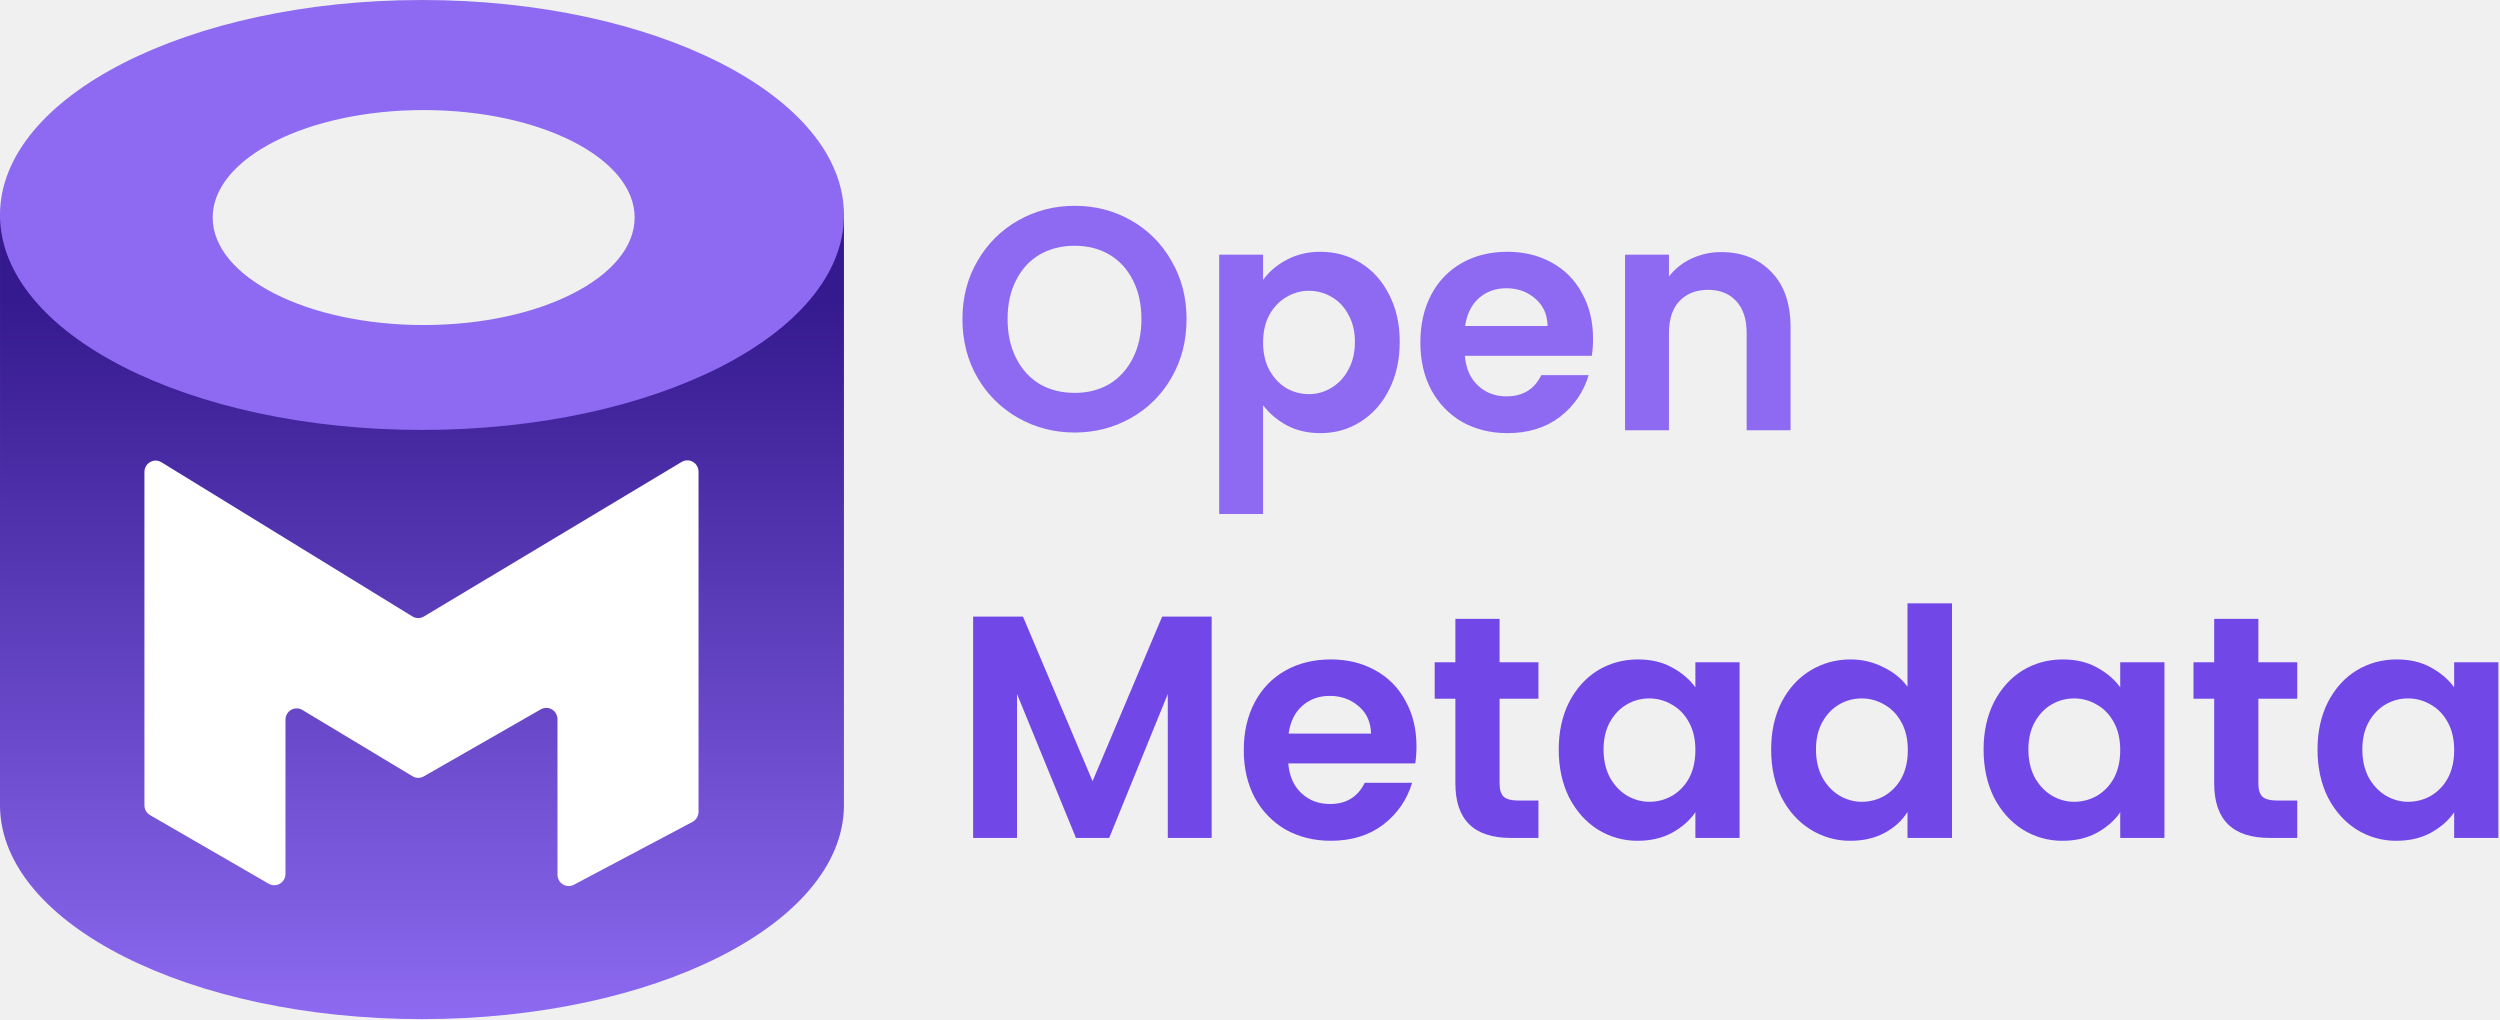
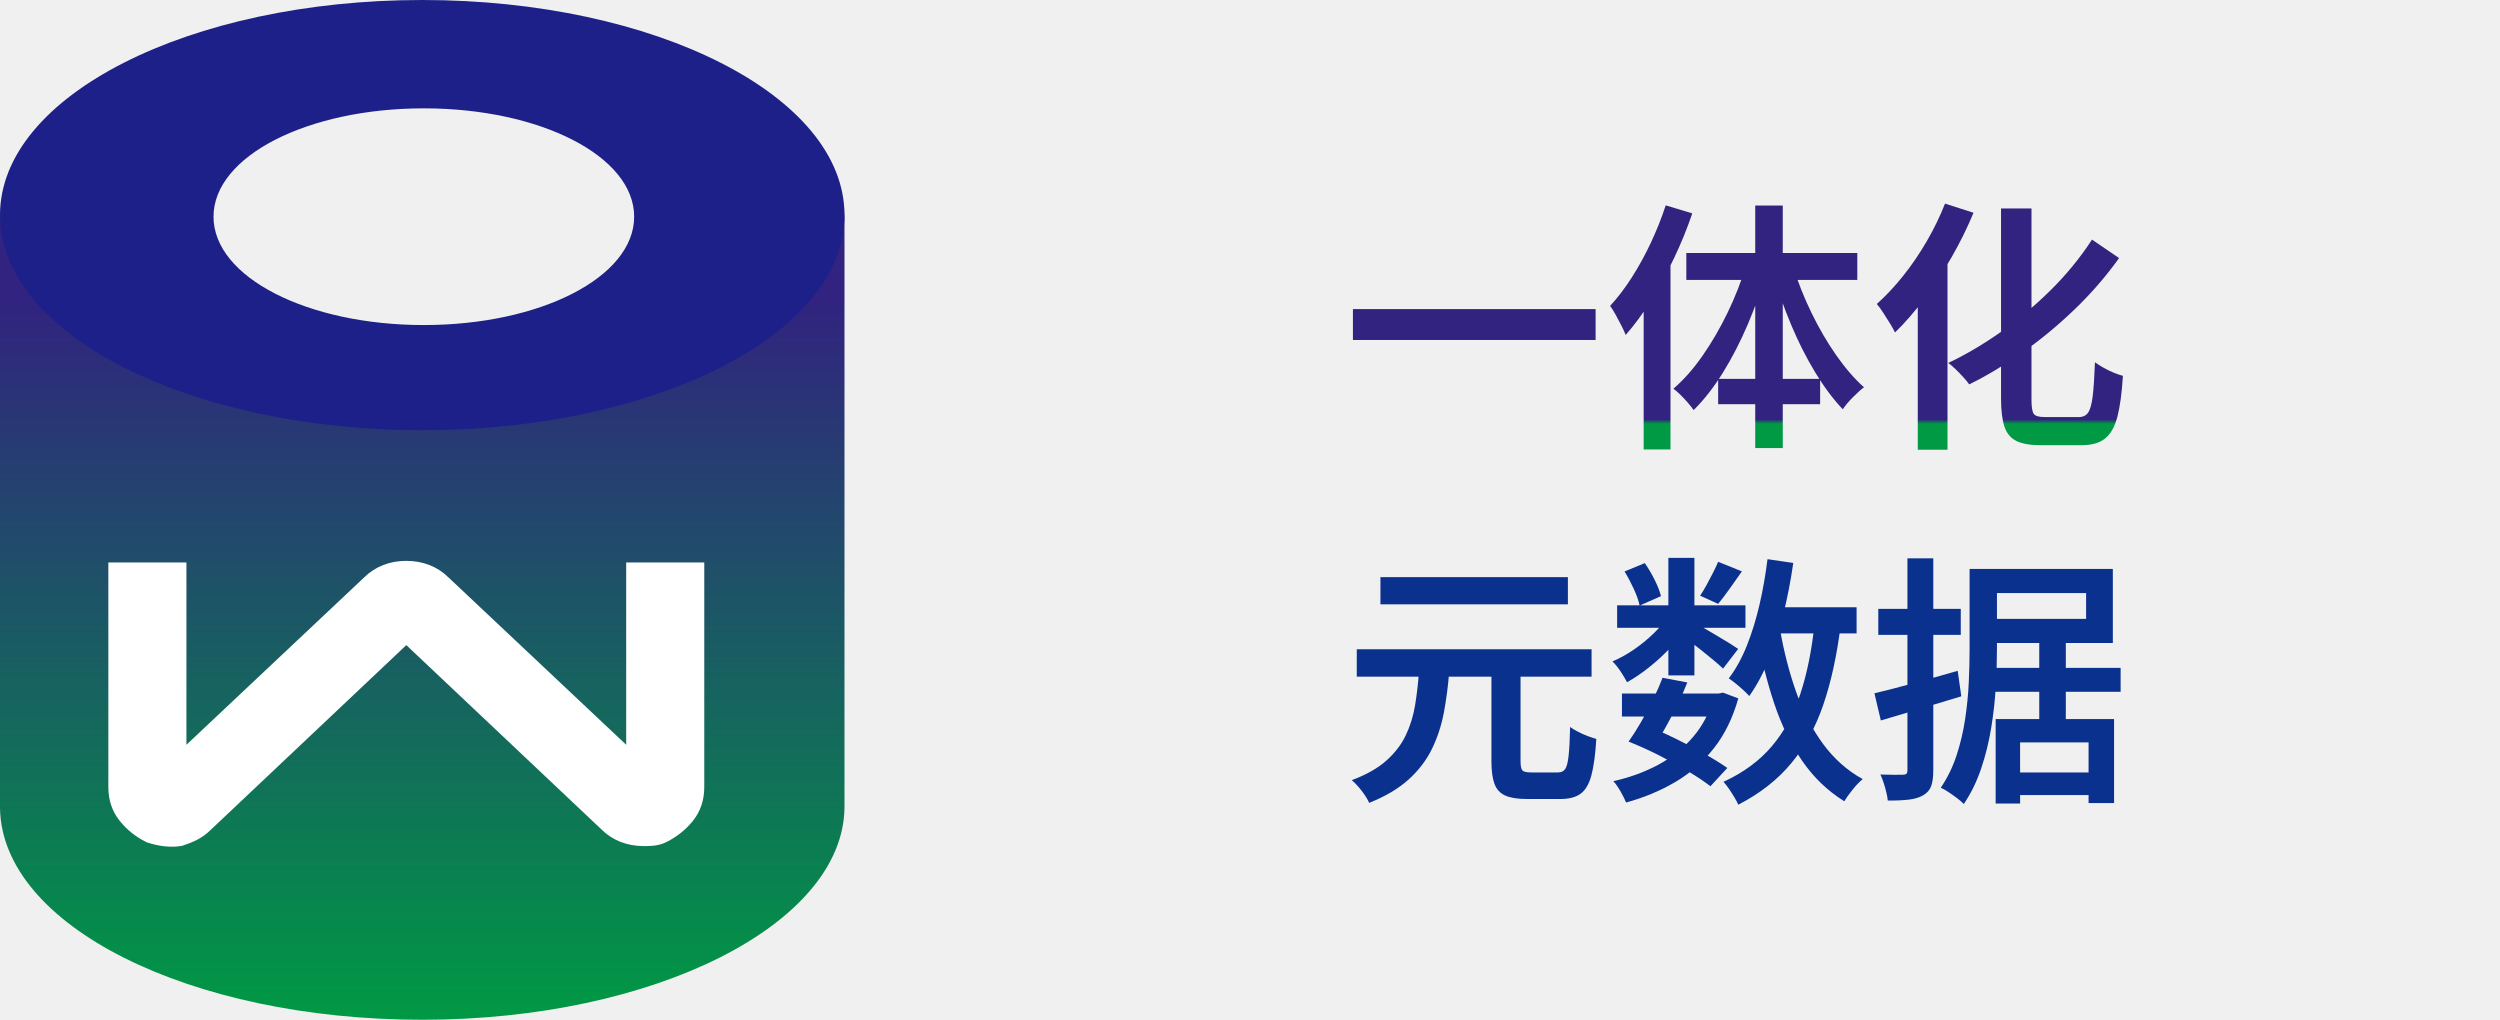
- <svg xmlns="http://www.w3.org/2000/svg" viewBox="0 0 157 64" fill="none">
-   <path d="M0.001 13L0 50.658C0.114 58.036 11.935 64 26.5 64C41.064 64 52.886 58.036 52.999 50.658L53 13C52.886 20.378 41.064 26.342 26.5 26.342C11.935 26.342 0.114 20.378 0.001 13Z" fill="url(#paint0_linear_1378_140464)" />
-   <path fill-rule="evenodd" clip-rule="evenodd" d="M26.5 27C41.136 27 53 20.956 53 13.5C53 6.044 41.136 0 26.5 0C11.864 0 0 6.044 0 13.5C0 20.956 11.864 27 26.5 27ZM26.606 20.412C33.924 20.412 39.856 17.39 39.856 13.662C39.856 9.934 33.924 6.912 26.606 6.912C19.288 6.912 13.356 9.934 13.356 13.662C13.356 17.39 19.288 20.412 26.606 20.412Z" fill="#8D6AF1" />
-   <path d="M17.928 45.197V54.881C17.928 55.006 17.895 55.128 17.834 55.236C17.773 55.344 17.684 55.434 17.578 55.496C17.471 55.559 17.351 55.592 17.227 55.592C17.104 55.593 16.983 55.56 16.876 55.499L9.425 51.191C9.317 51.129 9.228 51.039 9.165 50.931C9.103 50.823 9.07 50.7 9.07 50.574V29.637C9.07 29.511 9.104 29.387 9.167 29.278C9.23 29.169 9.32 29.079 9.429 29.017C9.538 28.955 9.661 28.924 9.786 28.926C9.91 28.928 10.032 28.964 10.139 29.03L25.898 38.711C26.007 38.779 26.132 38.814 26.259 38.815C26.387 38.816 26.512 38.782 26.622 38.716L42.807 29.01C42.913 28.946 43.035 28.911 43.159 28.91C43.283 28.909 43.405 28.941 43.513 29.003C43.621 29.066 43.711 29.155 43.773 29.264C43.835 29.372 43.868 29.496 43.868 29.621V50.983C43.868 51.113 43.833 51.24 43.767 51.351C43.7 51.462 43.605 51.553 43.491 51.613L36.04 55.561C35.932 55.618 35.813 55.646 35.692 55.642C35.571 55.638 35.453 55.603 35.35 55.54C35.246 55.476 35.16 55.387 35.101 55.28C35.042 55.174 35.011 55.053 35.011 54.931V45.166C35.011 45.042 34.978 44.92 34.917 44.812C34.856 44.704 34.768 44.614 34.661 44.552C34.555 44.489 34.435 44.456 34.312 44.455C34.189 44.454 34.068 44.486 33.961 44.547L26.613 48.757C26.506 48.819 26.383 48.85 26.259 48.849C26.136 48.848 26.014 48.813 25.908 48.749L18.99 44.586C18.883 44.522 18.762 44.487 18.638 44.486C18.513 44.485 18.391 44.517 18.283 44.579C18.175 44.641 18.085 44.731 18.023 44.84C17.961 44.948 17.928 45.072 17.928 45.197Z" fill="white" />
-   <path d="M67.488 27.162C66.202 27.162 65.021 26.856 63.945 26.246C62.884 25.65 62 24.776 61.386 23.717C60.756 22.629 60.441 21.401 60.441 20.034C60.441 18.68 60.756 17.465 61.386 16.39C61.995 15.322 62.88 14.441 63.945 13.841C65.021 13.23 66.202 12.925 67.488 12.925C68.787 12.925 69.968 13.231 71.031 13.841C72.094 14.438 72.972 15.32 73.57 16.39C74.2 17.465 74.515 18.68 74.515 20.034C74.515 21.401 74.2 22.629 73.57 23.717C72.968 24.778 72.09 25.653 71.031 26.246C69.956 26.857 68.775 27.162 67.488 27.162ZM67.488 24.673C68.315 24.673 69.043 24.487 69.673 24.115C70.303 23.731 70.795 23.186 71.149 22.483C71.504 21.779 71.681 20.963 71.681 20.034C71.681 19.104 71.504 18.295 71.149 17.604C70.795 16.9 70.303 16.363 69.673 15.992C69.043 15.62 68.315 15.434 67.488 15.434C66.661 15.434 65.927 15.62 65.284 15.992C64.654 16.363 64.162 16.901 63.807 17.604C63.453 18.294 63.276 19.105 63.276 20.034C63.276 20.963 63.453 21.779 63.807 22.483C64.162 23.186 64.654 23.731 65.284 24.115C65.927 24.487 66.661 24.673 67.488 24.673ZM79.321 17.584C79.675 17.079 80.161 16.662 80.778 16.33C81.407 15.985 82.123 15.812 82.923 15.812C83.855 15.812 84.694 16.045 85.443 16.509C86.204 16.974 86.801 17.638 87.234 18.5C87.68 19.35 87.903 20.338 87.903 21.467C87.903 22.596 87.68 23.598 87.234 24.474C86.801 25.336 86.204 26.007 85.443 26.485C84.694 26.963 83.855 27.201 82.923 27.201C82.123 27.201 81.414 27.036 80.797 26.704C80.194 26.372 79.702 25.953 79.321 25.449V32.279H76.565V15.992H79.321V17.584ZM85.088 21.467C85.088 20.804 84.95 20.233 84.674 19.755C84.413 19.264 84.058 18.892 83.612 18.64C83.181 18.388 82.692 18.258 82.194 18.261C81.696 18.261 81.224 18.394 80.778 18.66C80.344 18.912 79.99 19.283 79.715 19.775C79.452 20.265 79.321 20.843 79.321 21.507C79.321 22.17 79.452 22.748 79.715 23.239C79.99 23.73 80.344 24.109 80.778 24.374C81.21 24.622 81.698 24.753 82.194 24.752C82.706 24.752 83.179 24.619 83.612 24.354C84.063 24.083 84.432 23.69 84.674 23.219C84.95 22.729 85.088 22.144 85.088 21.467ZM100.043 21.268C100.043 21.666 100.017 22.025 99.964 22.343H91.992C92.058 23.14 92.333 23.763 92.819 24.215C93.304 24.666 93.902 24.892 94.61 24.892C95.633 24.892 96.362 24.447 96.794 23.558H99.767C99.452 24.619 98.848 25.495 97.957 26.186C97.065 26.863 95.968 27.201 94.669 27.201C93.62 27.201 92.675 26.969 91.835 26.505C91.012 26.031 90.338 25.335 89.886 24.494C89.427 23.631 89.198 22.636 89.198 21.507C89.198 20.366 89.427 19.363 89.886 18.5C90.323 17.66 90.994 16.968 91.815 16.509C92.641 16.045 93.592 15.812 94.669 15.812C95.706 15.812 96.631 16.038 97.445 16.489C98.257 16.926 98.922 17.599 99.354 18.421C99.813 19.243 100.043 20.193 100.043 21.268ZM97.188 20.472C97.175 19.755 96.919 19.184 96.421 18.759C95.923 18.321 95.313 18.102 94.591 18.102C93.908 18.102 93.331 18.315 92.858 18.739C92.4 19.151 92.117 19.728 92.011 20.472H97.188ZM108.097 15.832C109.396 15.832 110.447 16.25 111.247 17.087C112.047 17.909 112.447 19.064 112.447 20.551V27.022H109.691V20.93C109.691 20.053 109.475 19.383 109.042 18.918C108.608 18.441 108.018 18.202 107.27 18.202C106.51 18.202 105.905 18.441 105.459 18.918C105.026 19.383 104.81 20.053 104.81 20.93V27.022H102.054V15.992H104.81V17.365C105.18 16.885 105.66 16.503 106.207 16.25C106.798 15.969 107.444 15.826 108.097 15.832Z" fill="#8D6AF1" />
-   <path d="M76.093 38.724V52.622H73.337V43.583L69.656 52.622H67.57L63.869 43.583V52.622H61.113V38.724H64.243L68.613 49.058L72.983 38.724H76.093ZM88.955 46.868C88.955 47.266 88.927 47.625 88.876 47.943H80.904C80.969 48.74 81.245 49.363 81.73 49.815C82.216 50.266 82.813 50.492 83.522 50.492C84.545 50.492 85.273 50.047 85.706 49.158H88.679C88.364 50.219 87.76 51.096 86.868 51.786C85.975 52.463 84.88 52.801 83.581 52.801C82.531 52.801 81.586 52.569 80.747 52.105C79.924 51.631 79.249 50.935 78.798 50.094C78.338 49.231 78.109 48.236 78.109 47.107C78.109 45.966 78.338 44.963 78.798 44.1C79.235 43.26 79.905 42.568 80.727 42.109C81.553 41.645 82.504 41.412 83.581 41.412C84.617 41.412 85.542 41.638 86.356 42.089C87.168 42.526 87.834 43.199 88.266 44.021C88.725 44.843 88.955 45.793 88.955 46.868ZM86.1 46.072C86.087 45.355 85.831 44.785 85.333 44.359C84.833 43.921 84.223 43.702 83.502 43.702C82.82 43.702 82.242 43.915 81.769 44.339C81.31 44.751 81.028 45.328 80.923 46.072H86.1ZM94.174 43.881V49.218C94.174 49.589 94.259 49.861 94.43 50.034C94.613 50.193 94.916 50.273 95.335 50.273H96.614V52.622H94.882C92.559 52.622 91.398 51.481 91.398 49.198V43.881H90.099V41.592H91.398V38.864H94.174V41.592H96.614V43.881H94.174ZM97.888 47.067C97.888 45.952 98.105 44.963 98.537 44.1C98.984 43.238 99.581 42.574 100.328 42.109C101.09 41.645 101.937 41.412 102.868 41.412C103.682 41.412 104.391 41.578 104.993 41.91C105.611 42.242 106.103 42.66 106.47 43.164V41.592H109.246V52.622H106.47V51.01C106.115 51.527 105.623 51.959 104.993 52.304C104.377 52.636 103.662 52.801 102.849 52.801C101.959 52.809 101.084 52.561 100.328 52.085C99.581 51.607 98.984 50.936 98.537 50.074C98.105 49.198 97.888 48.196 97.888 47.067ZM106.47 47.107C106.47 46.43 106.339 45.853 106.076 45.375C105.814 44.884 105.46 44.512 105.013 44.26C104.579 43.997 104.082 43.86 103.577 43.861C103.065 43.861 102.592 43.987 102.159 44.24C101.726 44.492 101.372 44.863 101.097 45.355C100.834 45.833 100.703 46.404 100.703 47.067C100.703 47.73 100.834 48.315 101.097 48.819C101.372 49.31 101.726 49.689 102.159 49.954C102.606 50.219 103.078 50.352 103.577 50.352C104.089 50.352 104.568 50.227 105.013 49.974C105.462 49.707 105.829 49.322 106.076 48.859C106.339 48.368 106.47 47.784 106.47 47.107ZM111.228 47.067C111.228 45.952 111.445 44.963 111.878 44.1C112.325 43.238 112.928 42.574 113.689 42.109C114.451 41.645 115.297 41.412 116.228 41.412C116.937 41.412 117.613 41.572 118.255 41.89C118.899 42.196 119.411 42.607 119.791 43.125V37.888H122.586V52.622H119.791V50.99C119.45 51.534 118.971 51.972 118.354 52.304C117.737 52.636 117.022 52.801 116.209 52.801C115.319 52.81 114.444 52.561 113.689 52.085C112.928 51.607 112.325 50.936 111.878 50.074C111.445 49.198 111.228 48.196 111.228 47.067ZM119.811 47.107C119.811 46.43 119.679 45.853 119.417 45.375C119.155 44.884 118.8 44.512 118.354 44.26C117.92 43.998 117.423 43.86 116.917 43.861C116.405 43.861 115.932 43.987 115.5 44.24C115.067 44.492 114.712 44.863 114.437 45.355C114.175 45.833 114.043 46.404 114.043 47.067C114.043 47.73 114.175 48.315 114.437 48.819C114.712 49.31 115.067 49.689 115.5 49.954C115.946 50.219 116.419 50.352 116.917 50.352C117.429 50.352 117.907 50.227 118.354 49.974C118.802 49.707 119.169 49.322 119.417 48.859C119.679 48.368 119.811 47.784 119.811 47.107ZM124.569 47.067C124.569 45.952 124.785 44.963 125.218 44.1C125.664 43.238 126.262 42.574 127.009 42.109C127.771 41.645 128.617 41.412 129.548 41.412C130.363 41.412 131.071 41.578 131.674 41.91C132.291 42.242 132.784 42.66 133.15 43.164V41.592H135.926V52.622H133.15V51.01C132.796 51.527 132.304 51.959 131.674 52.304C131.057 52.636 130.343 52.801 129.529 52.801C128.639 52.809 127.764 52.561 127.009 52.085C126.262 51.607 125.664 50.936 125.218 50.074C124.785 49.198 124.569 48.196 124.569 47.067ZM133.15 47.107C133.15 46.43 133.019 45.853 132.757 45.375C132.495 44.884 132.14 44.512 131.694 44.26C131.259 43.997 130.763 43.86 130.257 43.861C129.745 43.861 129.273 43.987 128.84 44.24C128.406 44.492 128.053 44.863 127.777 45.355C127.514 45.833 127.383 46.404 127.383 47.067C127.383 47.73 127.514 48.315 127.777 48.819C128.053 49.31 128.406 49.689 128.84 49.954C129.286 50.219 129.758 50.352 130.257 50.352C130.768 50.352 131.248 50.227 131.694 49.974C132.142 49.707 132.509 49.322 132.757 48.859C133.019 48.368 133.15 47.784 133.15 47.107ZM141.826 43.881V49.218C141.826 49.589 141.911 49.861 142.082 50.034C142.266 50.193 142.568 50.273 142.988 50.273H144.267V52.622H142.535C140.212 52.622 139.051 51.481 139.051 49.198V43.881H137.752V41.592H139.051V38.864H141.826V41.592H144.267V43.881H141.826ZM145.54 47.067C145.54 45.952 145.757 44.963 146.19 44.1C146.636 43.238 147.232 42.574 147.981 42.109C148.742 41.645 149.588 41.412 150.52 41.412C151.334 41.412 152.043 41.578 152.646 41.91C153.263 42.242 153.755 42.66 154.122 43.164V41.592H156.897V52.622H154.122V51.01C153.768 51.527 153.276 51.959 152.646 52.304C152.029 52.636 151.315 52.801 150.5 52.801C149.61 52.809 148.736 52.561 147.981 52.085C147.232 51.607 146.636 50.936 146.19 50.074C145.757 49.198 145.54 48.196 145.54 47.067ZM154.122 47.107C154.122 46.43 153.991 45.853 153.728 45.375C153.466 44.884 153.112 44.512 152.666 44.26C152.231 43.997 151.735 43.86 151.228 43.861C150.716 43.861 150.245 43.987 149.811 44.24C149.378 44.492 149.024 44.863 148.748 45.355C148.486 45.833 148.354 46.404 148.354 47.067C148.354 47.73 148.486 48.315 148.748 48.819C149.024 49.31 149.378 49.689 149.811 49.954C150.257 50.219 150.73 50.352 151.228 50.352C151.74 50.352 152.219 50.227 152.666 49.974C153.113 49.707 153.481 49.322 153.728 48.859C153.991 48.368 154.122 47.784 154.122 47.107Z" fill="#7147E8" />
+ <svg xmlns="http://www.w3.org/2000/svg" id="_图层_2" version="1.1" viewBox="0 0 156.9 64">
  <defs>
-     <linearGradient id="paint0_linear_1378_140464" x1="26.5" y1="18.81" x2="26.5" y2="64" gradientUnits="userSpaceOnUse">
-       <stop stop-color="#35198E" />
-       <stop offset="1" stop-color="#8D6AF1" />
+     <style>
+       .st0 {
+         fill: url(#_未命名的渐变);
+       }
+ 
+       .st1 {
+         fill: #1d2088;
+         fill-rule: evenodd;
+       }
+ 
+       .st2 {
+         fill: #fff;
+         stroke: #fff;
+         stroke-miterlimit: 10;
+       }
+     </style>
+     <linearGradient id="_未命名的渐变" data-name="未命名的渐变" x1="26.5" y1="-685.6" x2="26.5" y2="-730.8" gradientTransform="translate(0 -666.8) scale(1 -1)" gradientUnits="userSpaceOnUse">
+       <stop offset="0" stop-color="#31237f" />
+       <stop offset="1" stop-color="#094" />
+     </linearGradient>
+     <linearGradient id="_文字渐变" data-name="文字渐变" x1="109" y1="28.8" x2="109" y2="12.3" gradientUnits="userSpaceOnUse">
+       <stop offset="0" stop-color="#31237f" />
+       <stop offset="1" stop-color="#094" />
    </linearGradient>
  </defs>
+   <g id="_图层_1-2">
+     <path class="st0" d="M0,13v37.7c.1,7.4,11.9,13.3,26.5,13.3s26.4-6,26.5-13.3V13c0,7.4-11.9,13.3-26.5,13.3S.1,20.4,0,13Z" />
+     <path class="st1" d="M26.5,27c14.6,0,26.5-6,26.5-13.5S41.1,0,26.5,0,0,6,0,13.5s11.9,13.5,26.5,13.5ZM26.6,20.4c7.3,0,13.2-3,13.2-6.8s-5.9-6.8-13.2-6.8-13.2,3-13.2,6.8,5.9,6.8,13.2,6.8Z" />
+   </g>
+   <path class="st2" d="M40.4,52.6c-.9,0-1.7-.3-2.3-.9l-12.6-11.9-12.6,11.9c-.5.5-1,.7-1.6.9-.6.1-1.3,0-1.9-.2-.6-.3-1.1-.7-1.5-1.2-.4-.5-.6-1.1-.6-1.8v-13.6h3.9v12.1l12-11.3c.6-.6,1.4-.9,2.3-.9s1.7.3,2.3.9l12,11.3v-12.1h3.9v13.6c0,.7-.2,1.3-.6,1.8-.4.5-.9.9-1.5,1.2-.4.2-.8.2-1.2.2Z" />
+   <g fill="url(#_文字渐变)">
+     <g transform="translate(84.25,26.80) scale(0.0165,-0.0165)">
+       <path d="M39.949 448.543H963.041V331.117H39.949Z" />
+     </g>
+     <g transform="translate(100.75,26.80) scale(0.0165,-0.0165)">
+       <path d="M229.747 843.081 330.781 812.63Q302.111 727.959 261.931 643.434Q221.751 558.909 174.901 483.213Q128.051 407.518 77.37 350.178Q72.69 363.229 61.99 384.145Q51.289 405.061 39.754 426.312Q28.219 447.563 18.188 460.614Q61.168 507.253 100.648 568.888Q140.127 630.522 173.112 700.822Q206.097 771.122 229.747 843.081ZM145.828 571.919 247.203 673.624 247.863 672.624V-85.421H145.828ZM570.208 842.401H674.923V-80.071H570.208ZM308.122 661.954H958.391V559.589H308.122ZM429.162 183.101H817.02V86.767H429.162ZM715.644 605.721Q742.624 519.761 784.428 433.781Q826.233 347.802 877.363 274.302Q928.492 200.802 983.792 151.101Q965.061 137.051 941.31 112.965Q917.559 88.878 903.178 67.467Q847.878 125.858 797.754 208.729Q747.63 291.599 707.17 387.954Q666.711 484.31 638.061 583.32ZM534.828 613.431 612.761 591.7Q583.781 488.67 541.657 389.97Q499.533 291.269 447.568 207.394Q395.604 123.518 335.944 64.467Q327.243 77.178 313.693 92.734Q300.142 108.289 285.591 122.675Q271.041 137.061 259 145.761Q317.32 195.792 369.789 271.132Q422.259 346.472 465.224 435.297Q508.188 524.122 534.828 613.431Z" />
+     </g>
+     <g transform="translate(117.25,26.80) scale(0.0165,-0.0165)">
+       <path d="M505.198 831.441H620.964V105.314Q620.964 61.624 629.774 49.794Q638.583 37.964 670.533 37.964Q678.182 37.964 696.127 37.964Q714.071 37.964 735.335 37.964Q756.599 37.964 774.703 37.964Q792.807 37.964 801.447 37.964Q825.077 37.964 836.726 55.289Q848.376 72.614 853.871 117.763Q859.366 162.913 862.366 246.223Q876.747 235.852 895.483 225.317Q914.219 214.781 933.624 206.751Q953.03 198.721 968.751 194.711Q962.741 98.01 948.041 40.48Q933.34 -17.051 901.624 -43.071Q869.909 -69.091 811.178 -69.091Q803.838 -69.091 788.198 -69.091Q772.559 -69.091 752.934 -69.091Q733.31 -69.091 713.52 -69.091Q693.731 -69.091 678.256 -69.091Q662.781 -69.091 655.441 -69.091Q597.01 -69.091 564.289 -53.386Q531.569 -37.68 518.383 0.911Q505.198 39.502 505.198 107.314ZM851.148 712.883 954.182 642.609Q878.122 536.538 782.591 445.173Q687.061 353.807 584.726 282.148Q482.391 210.488 384.081 162.198Q375.721 174.239 362.17 189.13Q348.619 204.02 333.564 218.741Q318.508 233.462 304.457 243.832Q400.757 289.122 500.917 359.111Q601.077 429.101 692.427 519.127Q783.777 609.152 851.148 712.883ZM292.087 849.781 400.492 814.98Q365.492 730.31 317.317 646.289Q269.142 562.269 214.132 488.749Q159.122 415.229 101.781 359.559Q95.761 372.609 83.221 393.19Q70.68 413.771 56.965 434.852Q43.249 455.933 32.548 467.984Q84.188 513.954 132.833 574.923Q181.478 635.893 222.457 706.357Q263.437 776.822 292.087 849.781ZM188.437 579.178 300.863 691.274 301.522 690.274V-86.411H188.437Z" />
+     </g>
+   </g>
+   <g fill="#0b318f">
+     <g transform="translate(84.25,49.00) scale(0.0165,-0.0165)">
+       <path d="M566.807 432.279H677.553V74.624Q677.553 46.604 684.868 39.104Q692.182 31.604 718.142 31.604Q724.132 31.604 737.586 31.604Q751.041 31.604 767.315 31.604Q783.589 31.604 797.873 31.604Q812.158 31.604 820.137 31.604Q838.107 31.604 847.092 44.263Q856.077 56.923 860.242 93.903Q864.407 130.883 866.077 204.512Q878.447 195.482 896.178 186.287Q913.909 177.091 932.81 170.066Q951.711 163.041 965.761 159.03Q960.411 70.66 947.046 20.8Q933.68 -29.061 906.13 -49.241Q878.579 -69.421 829.518 -69.421Q821.508 -69.421 803.708 -69.421Q785.909 -69.421 765.454 -69.421Q745 -69.421 727.365 -69.421Q709.731 -69.421 701.721 -69.421Q648.619 -69.421 619.234 -56.216Q589.848 -43.01 578.328 -11.594Q566.807 19.822 566.807 73.954ZM54.609 500.223H947.731V395.848H54.609ZM144.64 774.482H857.67V671.107H144.64ZM291.376 418.249H406.472Q400.142 335.259 386.147 260.769Q372.152 186.279 340.987 121.949Q309.822 57.619 252.307 5.279Q194.792 -47.061 101.751 -84.081Q93.051 -64 73.485 -38.569Q53.919 -13.137 35.518 2.253Q117.848 32.913 166.663 76.218Q215.478 119.522 240.952 172.807Q266.427 226.091 276.572 288.2Q286.716 350.31 291.376 418.249Z" />
+     </g>
+     <g transform="translate(100.75,49.00) scale(0.0165,-0.0165)">
+       <path d="M63.249 331.771H446.579V244.148H63.249ZM44.939 667.162H533.02V581.878H44.939ZM429.168 832.812 519.492 796.37Q495.802 762.711 472.307 729.566Q448.812 696.421 429.152 672.771L360.579 703.863Q372.569 721.863 385.054 744.517Q397.538 767.172 409.358 790.662Q421.178 814.152 429.168 832.812ZM239.797 847.751H338.812V400.63H239.797ZM73.158 796.041 150.091 827.822Q170.411 798.832 187.901 763.677Q205.391 728.522 211.721 702.193L130.427 666.401Q125.107 692.731 108.457 729.221Q91.807 765.711 73.158 796.041ZM242.478 632.381 312.711 589.899Q288.37 549.919 250.365 509.099Q212.36 468.279 168.86 433.454Q125.36 398.63 82.7 374.63Q73.67 392.35 57.954 415.931Q42.239 439.512 27.188 453.893Q68.178 471.213 109.168 499.352Q150.158 527.492 185.653 562.122Q221.148 596.751 242.478 632.381ZM325.441 608.69Q339.111 602.03 364.266 587.216Q389.421 572.401 418.406 555.421Q447.391 538.441 471.211 523.627Q495.03 508.812 505.36 501.482L447.838 426.569Q434.498 439.579 412.013 458.409Q389.528 477.239 363.719 497.564Q337.909 517.889 314.259 536.054Q290.609 554.219 273.939 565.229ZM606.269 659.832H955.761V560.478H606.269ZM616.858 842.802 714.873 828.421Q700.543 728.37 677.533 635.15Q654.522 541.929 622.337 462.054Q590.152 382.178 547.452 322.158Q540.091 330.858 525.711 344.074Q511.33 357.289 496.114 369.67Q480.899 382.051 469.528 389.411Q509.538 441.741 538.208 513.581Q566.878 585.421 586.373 669.436Q605.868 753.452 616.858 842.802ZM796.127 599.589 895.142 590.899Q873.832 420.559 829.677 290.719Q785.522 160.878 707.352 66.713Q629.182 -27.452 505.822 -91.101Q501.142 -80.061 491.276 -63.5Q481.411 -46.939 470.041 -30.378Q458.67 -13.818 449.31 -4.117Q562.959 48.172 633.264 131.127Q703.569 214.081 741.868 330.53Q780.168 446.98 796.127 599.589ZM664.203 577.259Q686.193 450.34 725.672 338.241Q765.152 226.142 827.797 140.682Q890.441 55.223 979.091 6.223Q961.7 -7.828 941.294 -32.919Q920.889 -58.01 908.848 -78.081Q813.838 -18.721 748.848 75.604Q683.858 169.929 642.538 293.574Q601.219 417.219 575.548 561.538ZM88.407 148.949 151.939 210.822Q205.959 190.142 264.31 161.627Q322.66 133.111 375.01 103.761Q427.36 74.411 464.051 48.731L399.848 -20.842Q364.828 6.178 312.478 37.368Q260.127 68.559 201.442 98.079Q142.757 127.599 88.407 148.949ZM413.148 331.771H431.208L447.589 335.111L505.802 313.381Q474.462 201.67 412.632 123.305Q350.802 44.939 265.952 -4.921Q181.101 -54.781 79.03 -82.802Q71.67 -64.741 57.624 -40.155Q43.579 -15.569 30.538 -1.518Q122.239 18.812 200.064 60.142Q277.889 101.472 333.193 165.957Q388.498 230.441 413.148 318.071ZM88.407 148.949Q111.417 180.959 135.262 222.31Q159.107 263.66 180.787 307.68Q202.467 351.7 217.478 391.721L311.812 373.99Q295.132 330.959 272.952 286.104Q250.771 241.249 227.591 200.229Q204.411 159.208 183.731 127.518Z" />
+     </g>
+     <g transform="translate(117.25,49.00) scale(0.0165,-0.0165)">
+       <path d="M435.391 805.781H930.421V523.838H438.071V615.822H828.726V713.797H435.391ZM385.548 805.781H489.593V500.411Q489.593 436.061 485.258 359.2Q480.923 282.34 467.918 202.14Q454.913 121.939 429.743 47.084Q404.573 -27.771 363.573 -88.441Q354.543 -78.741 338.317 -66.525Q322.091 -54.31 305.03 -42.934Q287.97 -31.559 275.929 -26.538Q314.249 30.111 336.074 96.771Q357.899 163.431 368.559 234.261Q379.219 305.091 382.383 373.421Q385.548 441.751 385.548 500.411ZM437.36 429.36H960.03V338.386H437.36ZM528.822 31.441H882.289V-54.512H528.822ZM650.518 533.188H751.543V194.488H650.518ZM484.68 234.63H935.101V-84.761H838.097V145.996H577.664V-86.741H484.68ZM23.599 332.624Q83.949 346.933 168.965 370.073Q253.98 393.213 340.32 418.182L354.03 321.178Q275.03 297.198 194.855 273.054Q114.68 248.909 47.99 229.259ZM38.289 653.852H352.02V554.838H38.289ZM149.117 846.081H247.462V39.984Q247.462 1.893 239.457 -20.173Q231.452 -42.239 209.411 -54.949Q188.37 -67.66 155.505 -71.675Q122.64 -75.69 74.3 -75.36Q72.63 -55.619 64.439 -26.513Q56.249 2.593 46.219 23.664Q74.838 22.664 99.148 22.664Q123.457 22.664 132.457 22.994Q141.457 22.994 145.287 26.659Q149.117 30.324 149.117 40.654Z" />
+     </g>
+   </g>
</svg>
